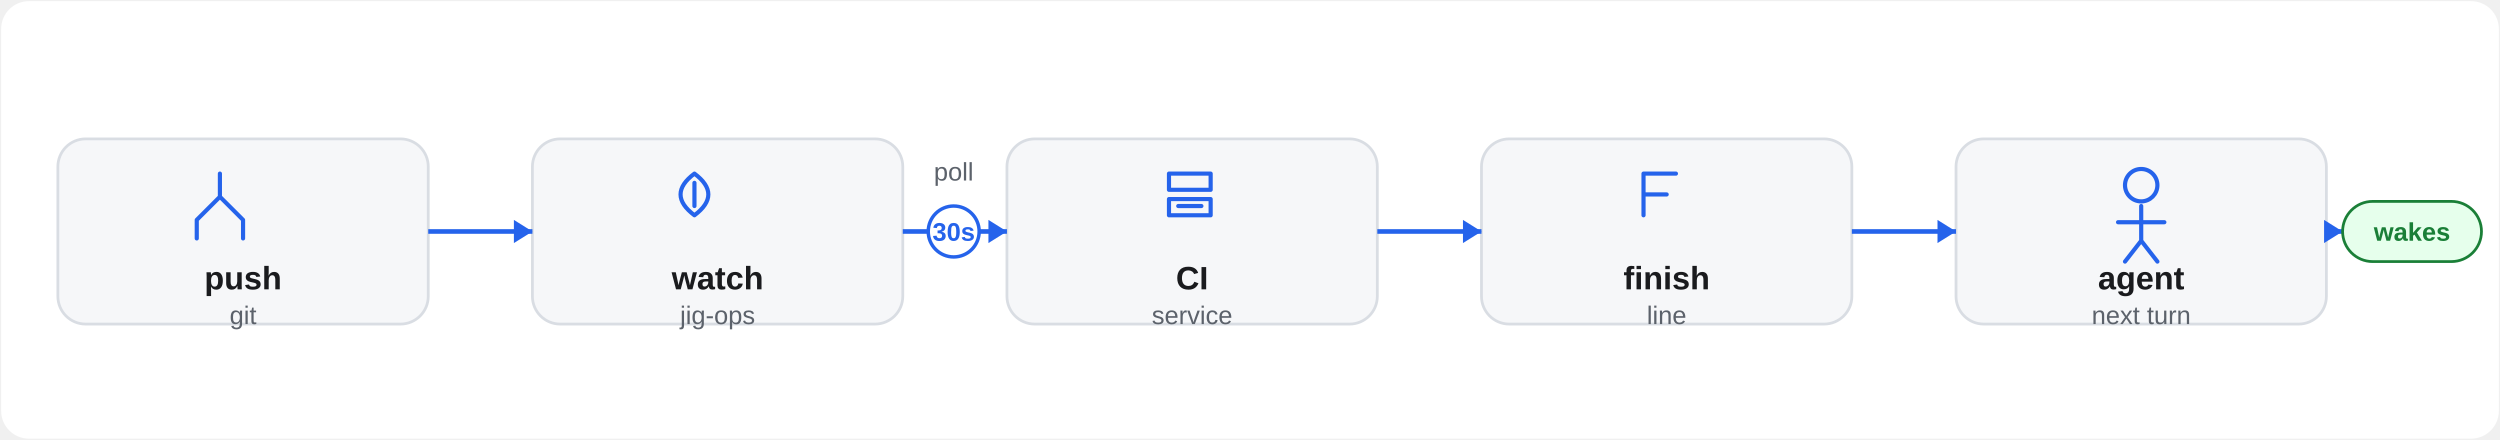
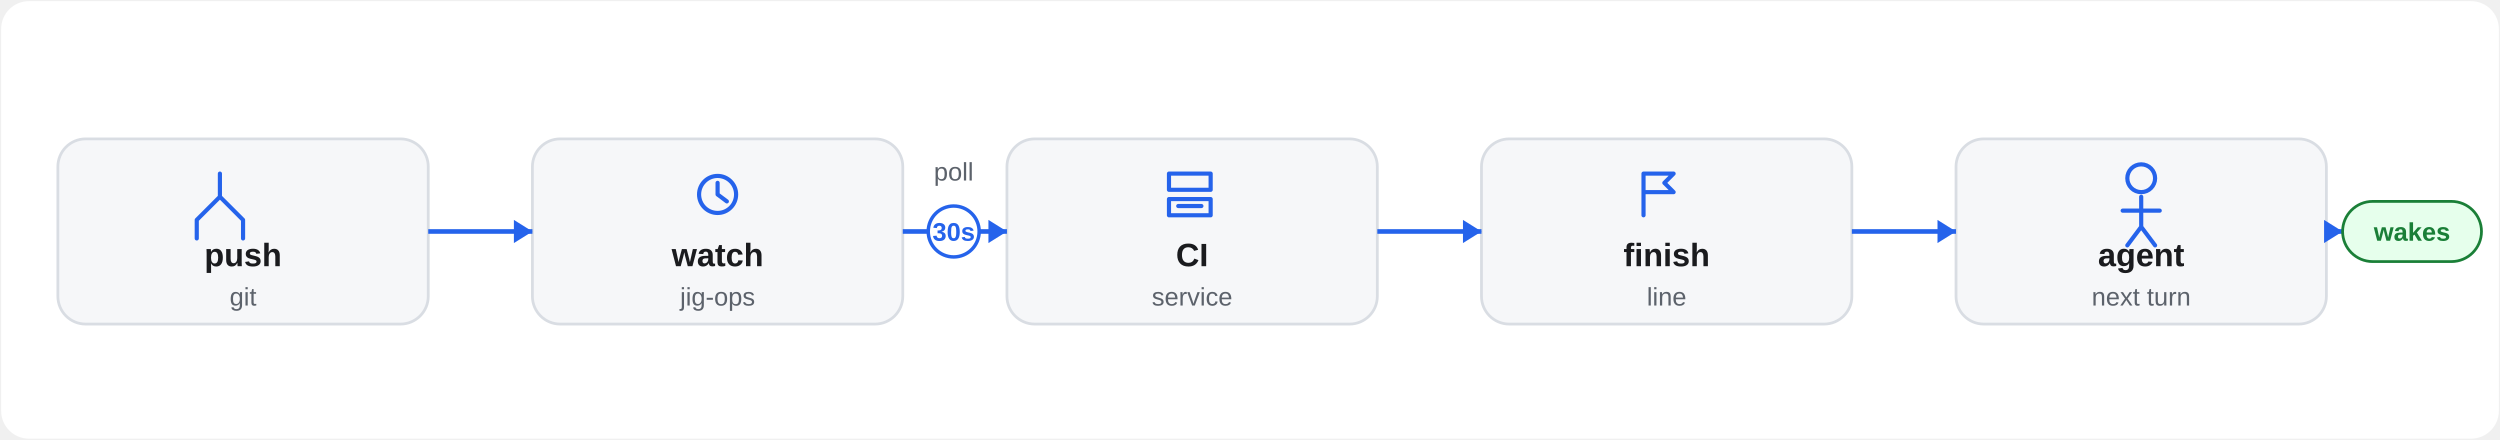
<svg xmlns="http://www.w3.org/2000/svg" width="1080" height="190" viewBox="0 0 1080 190" role="img" aria-label="A push or ci watch starts a watch; the watch polls the CI system every thirty seconds until its finish line; one message then wakes the agent's next turn." font-family="IBM Plex Sans, Segoe UI, Arial, sans-serif">
  <style>
    .bg{fill:#fff}.node{fill:#f6f7f9;stroke:#d9dde3;stroke-width:1.2}.label{fill:#1a1b1e;font-size:14px;font-weight:700}
    .sub{fill:#5c626b;font-size:11px}.accent{fill:none;stroke:#2563eb;stroke-width:1.8;stroke-linecap:round;stroke-linejoin:round}
    .path{fill:none;stroke:#2563eb;stroke-width:2}.arrowhead{fill:#2563eb}.marker{fill:#fff;stroke:#2563eb;stroke-width:1.5}
    .glyph{fill:#2563eb;font-size:11px;font-weight:700}.chip{fill:#e6ffec;stroke:#1a7f37;stroke-width:1.2}.chip-text{fill:#1a7f37;font-size:11px;font-weight:700}
    @media (prefers-color-scheme: dark){
      .bg{fill:#111113}.node{fill:#18181b;stroke:#2c2c31}.label{fill:#e7e7ea}.sub{fill:#9a9aa2}
      .accent{stroke:#7aa2f7}.path{stroke:#7aa2f7}.arrowhead{fill:#7aa2f7}.marker{fill:#18181b;stroke:#7aa2f7}
      .glyph{fill:#7aa2f7}.chip{fill:#14251a;stroke:#6ccb8a}.chip-text{fill:#6ccb8a}
    }
  </style>
  <rect class="bg" x="0.5" y="0.5" width="1079" height="189" rx="12" />
  <rect class="node" x="25" y="60" width="160" height="80" rx="12" />
  <path class="accent" d="M95 75 v10 M95 85 l-10 10 M95 85 l10 10 M85 95 v8 M105 95 v8" />
-   <text class="label" x="105" y="125" text-anchor="middle">push</text>
-   <text class="sub" x="105" y="140" text-anchor="middle">git</text>
+   <text class="label" x="105" y="115" text-anchor="middle">push</text>
+   <text class="sub" x="105" y="132" text-anchor="middle">git</text>
  <rect class="node" x="230" y="60" width="160" height="80" rx="12" />
-   <path class="accent" d="M300 75 q12 9 0 18 q-12 -9 0 -18 M300 79 v10" />
-   <text class="label" x="310" y="125" text-anchor="middle">watch</text>
-   <text class="sub" x="310" y="140" text-anchor="middle">jig-ops</text>
+   <circle class="accent" cx="310" cy="84" r="8" />
+   <path class="accent" d="M310 79 v5 l4 3" />
+   <text class="label" x="310" y="115" text-anchor="middle">watch</text>
+   <text class="sub" x="310" y="132" text-anchor="middle">jig-ops</text>
  <rect class="node" x="435" y="60" width="160" height="80" rx="12" />
  <path class="accent" d="M505 75 h18 v7 h-18 z M505 86 h18 v7 h-18 z M509 82 h10 M509 89 h10" />
-   <text class="label" x="515" y="125" text-anchor="middle">CI</text>
-   <text class="sub" x="515" y="140" text-anchor="middle">service</text>
+   <text class="label" x="515" y="115" text-anchor="middle">CI</text>
+   <text class="sub" x="515" y="132" text-anchor="middle">service</text>
  <rect class="node" x="640" y="60" width="160" height="80" rx="12" />
-   <path class="accent" d="M710 75 v18 M710 75 h14 M710 84 h10" />
-   <text class="label" x="720" y="125" text-anchor="middle">finish</text>
-   <text class="sub" x="720" y="140" text-anchor="middle">line</text>
+   <path class="accent" d="M710 75 v18 M710 75 h13 l-4 4 4 4 h-13" />
+   <text class="label" x="720" y="115" text-anchor="middle">finish</text>
+   <text class="sub" x="720" y="132" text-anchor="middle">line</text>
  <rect class="node" x="845" y="60" width="160" height="80" rx="12" />
-   <circle class="accent" cx="925" cy="80" r="7" />
-   <path class="accent" d="M925 89 v15 M915 96 h20 M925 104 l-7 9 M925 104 l7 9" />
-   <text class="label" x="925" y="125" text-anchor="middle">agent</text>
-   <text class="sub" x="925" y="140" text-anchor="middle">next turn</text>
+   <circle class="accent" cx="925" cy="77" r="6" />
+   <path class="accent" d="M925 85 v13 M917 91 h16 M925 98 l-6 8 M925 98 l6 8" />
+   <text class="label" x="925" y="115" text-anchor="middle">agent</text>
+   <text class="sub" x="925" y="132" text-anchor="middle">next turn</text>
  <path class="path" d="M185 100 H230" />
  <path id="ciwatch-arrow-1" class="arrowhead" d="M222 95 L230 100 L222 105 z" />
  <path class="path" d="M390 100 H435" />
  <path id="ciwatch-arrow-2" class="arrowhead" d="M427 95 L435 100 L427 105 z" />
  <path class="path" d="M595 100 H640" />
  <path id="ciwatch-arrow-3" class="arrowhead" d="M632 95 L640 100 L632 105 z" />
  <path class="path" d="M800 100 H845" />
  <path id="ciwatch-arrow-4" class="arrowhead" d="M837 95 L845 100 L837 105 z" />
  <circle class="marker" cx="412" cy="100" r="11" />
  <text class="glyph" x="412" y="104" text-anchor="middle">30s</text>
  <text class="sub" x="412" y="78" text-anchor="middle">poll</text>
  <path class="path" d="M1005 100 H1012" />
  <path id="ciwatch-arrow-5" class="arrowhead" d="M1004 95 L1012 100 L1004 105 z" />
  <rect class="chip" x="1012" y="87" width="60" height="26" rx="13" />
  <text class="chip-text" x="1042" y="104" text-anchor="middle">wakes</text>
</svg>
